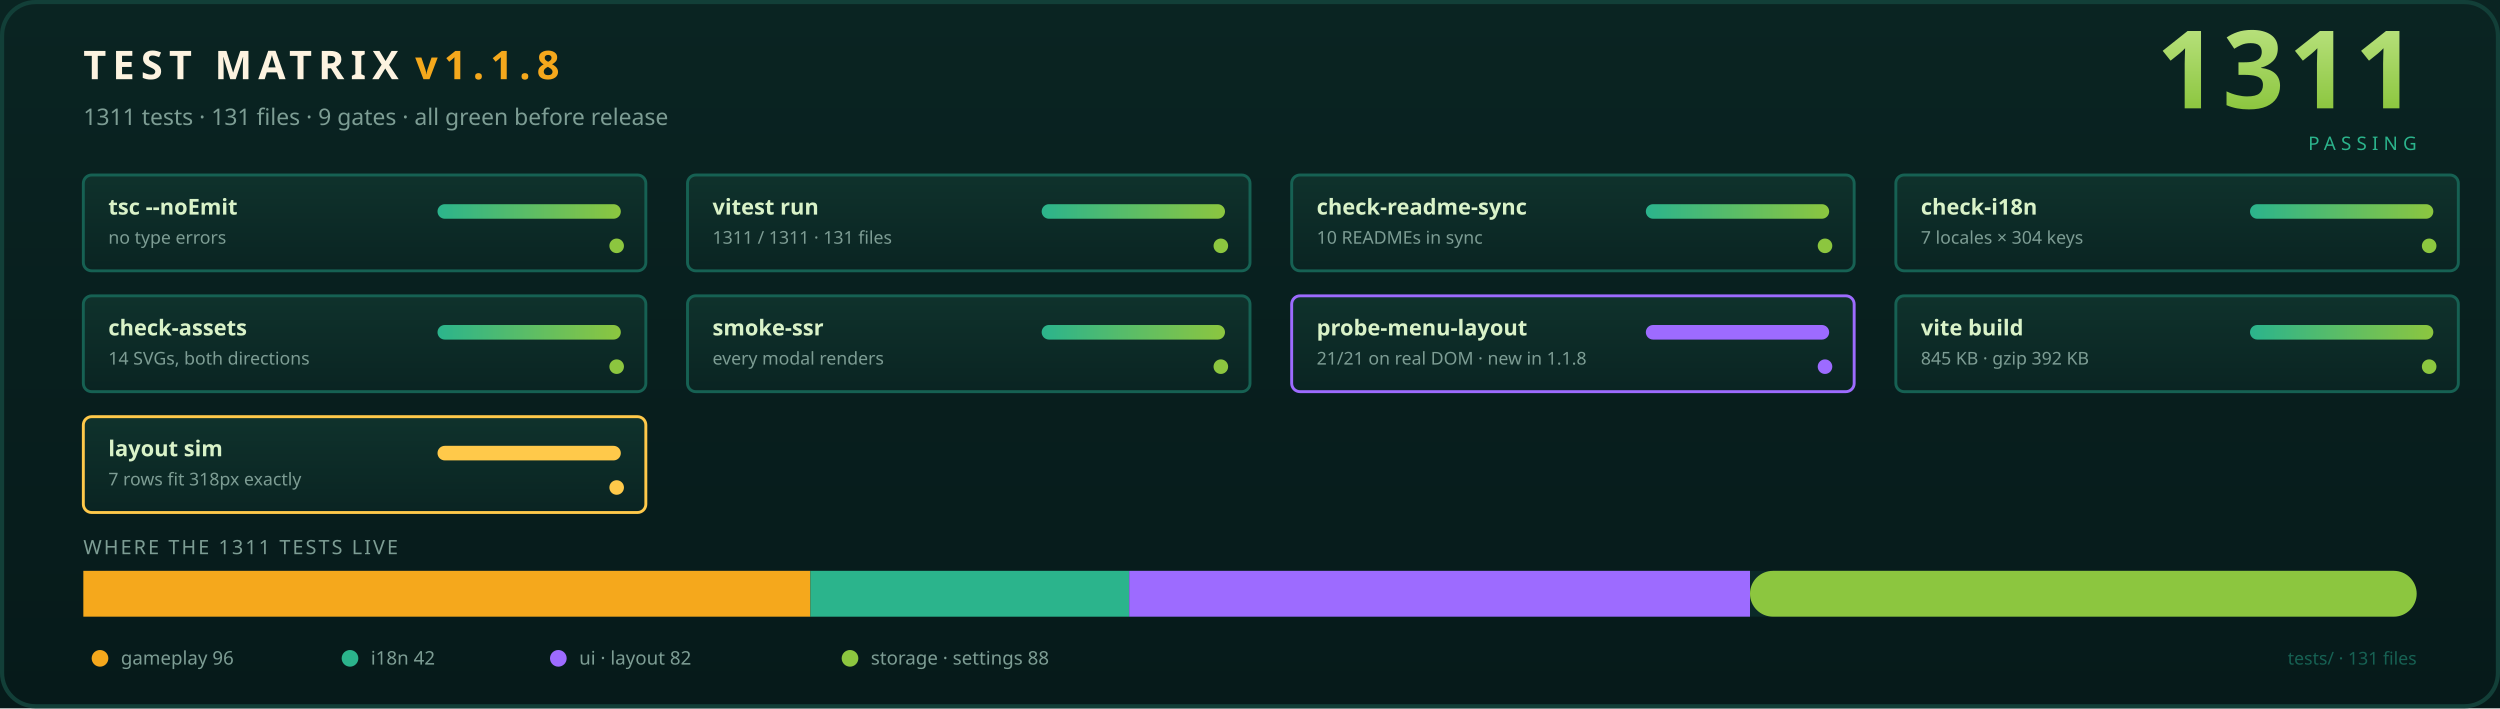
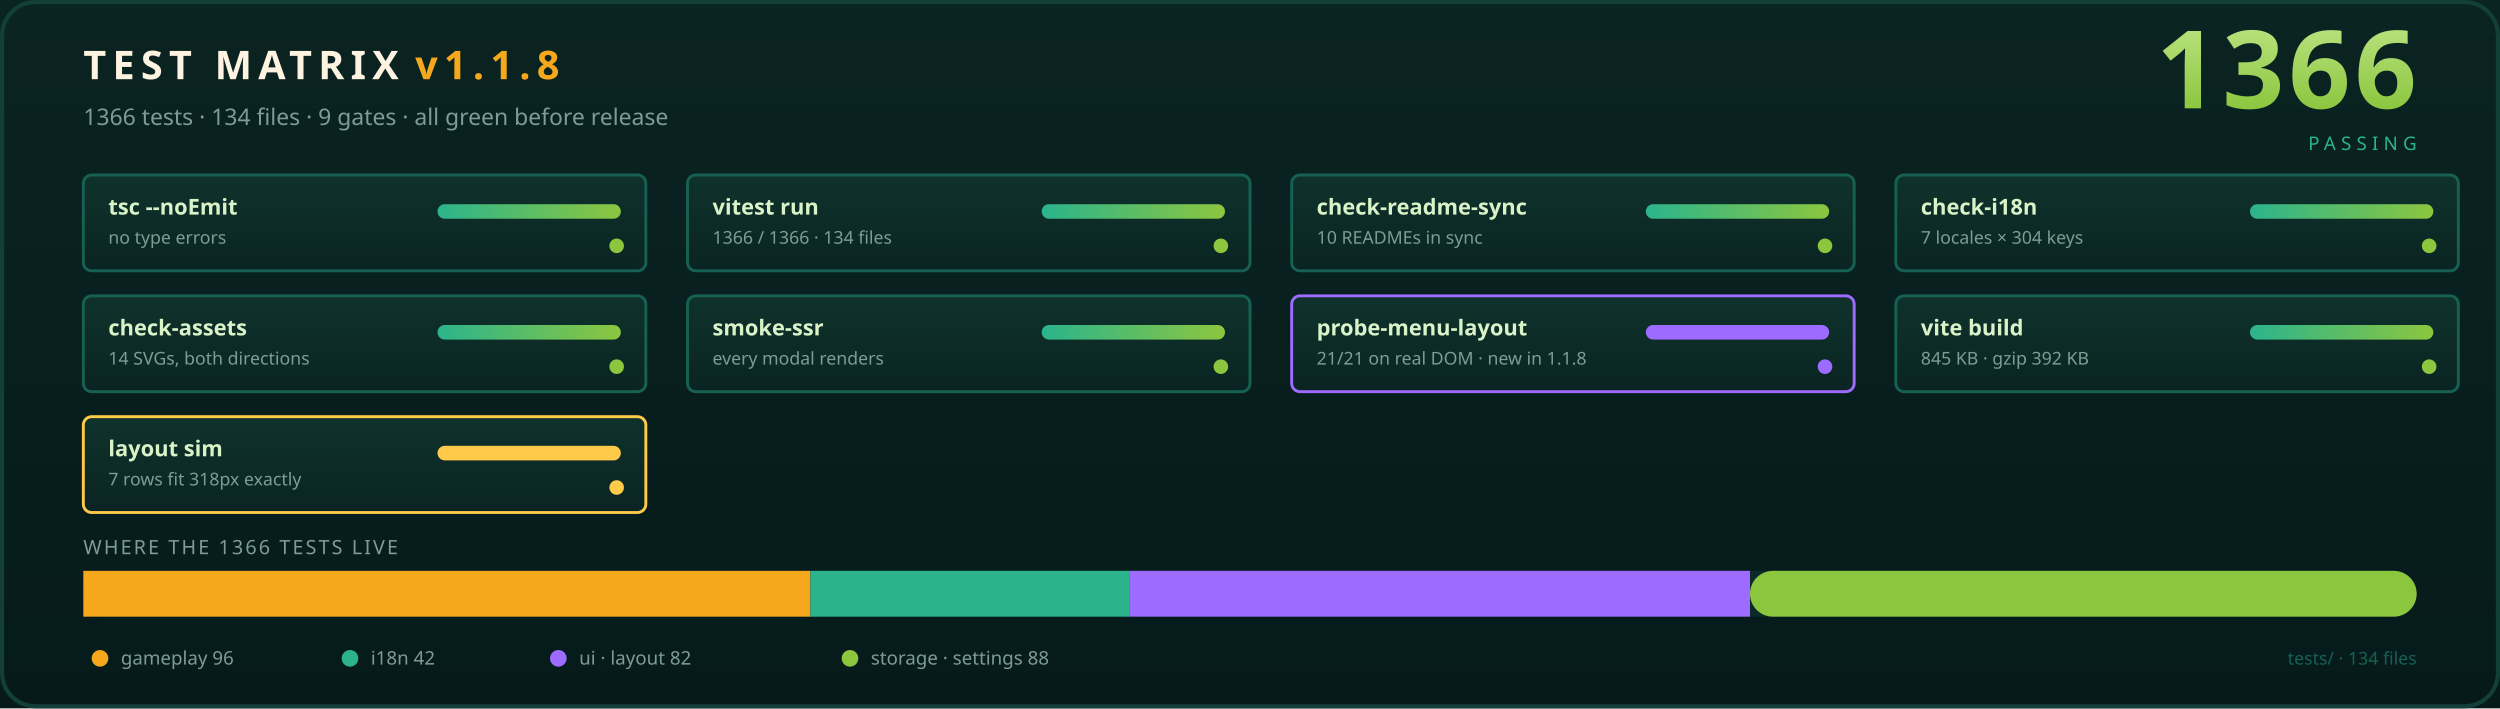
- <svg xmlns="http://www.w3.org/2000/svg" viewBox="0 0 1200 340" role="img" aria-label="Ma trận kiểm thử Lọ Chéo v1.1.8 — 1311 test trên 131 file, 9 cổng kiểm tra, phân bố theo nhóm (hoạt họa SMIL)">
+ <svg xmlns="http://www.w3.org/2000/svg" viewBox="0 0 1200 340" role="img" aria-label="Ma trận kiểm thử Lọ Chéo v1.1.8 — 1366 test trên 134 file, 9 cổng kiểm tra, phân bố theo nhóm (hoạt họa SMIL)">
  <defs>
    <filter id="tm-glow" x="-40%" y="-40%" width="180%" height="180%">
      <feGaussianBlur stdDeviation="4" result="b" />
      <feMerge>
        <feMergeNode in="b" />
        <feMergeNode in="SourceGraphic" />
      </feMerge>
    </filter>
    <linearGradient id="tmBg" x1="0" y1="0" x2="0" y2="1">
      <stop offset="0" stop-color="#0a2422" />
      <stop offset="1" stop-color="#061a1a" />
    </linearGradient>
    <linearGradient id="tmCard" x1="0" y1="0" x2="0" y2="1">
      <stop offset="0" stop-color="#0f322c" />
      <stop offset="1" stop-color="#0a2422" />
    </linearGradient>
    <linearGradient id="tmBar" x1="0" y1="0" x2="1" y2="0">
      <stop offset="0" stop-color="#2bb48c" />
      <stop offset="1" stop-color="#8cc63f" />
    </linearGradient>
    <linearGradient id="tmBig" x1="0" y1="0" x2="0" y2="1">
      <stop offset="0" stop-color="#b6e07a" />
      <stop offset="1" stop-color="#8cc63f" />
    </linearGradient>
  </defs>
  <rect width="1200" height="340" fill="url(#tmBg)" />
  <rect x="1" y="1" width="1198" height="338" rx="16" fill="none" stroke="#123f38" stroke-width="2" />
  <text x="40" y="38" font-family="'Arial Black','Bungee',sans-serif" font-weight="900" font-size="19" letter-spacing="3" fill="#fdf3e0">TEST MATRIX <tspan fill="#f5a81c">v1.1.8</tspan>
  </text>
-   <text x="40" y="60" font-family="system-ui,sans-serif" font-size="11" fill="#7d9d94">1311 tests · 131 files · 9 gates · all green before release</text>
-   <text x="1160" y="52" text-anchor="end" font-family="'Arial Black','Bungee',sans-serif" font-weight="900" font-size="52" fill="url(#tmBig)" letter-spacing="2">1311</text>
+   <text x="40" y="60" font-family="system-ui,sans-serif" font-size="11" fill="#7d9d94">1366 tests · 134 files · 9 gates · all green before release</text>
+   <text x="1160" y="52" text-anchor="end" font-family="'Arial Black','Bungee',sans-serif" font-weight="900" font-size="52" fill="url(#tmBig)" letter-spacing="2">1366</text>
  <text x="1160" y="72" text-anchor="end" font-family="system-ui,sans-serif" font-size="9" letter-spacing="2.5" fill="#2bb48c">PASSING</text>
  <g font-family="system-ui,sans-serif">
    <g transform="translate(40,84)">
      <rect width="270" height="46" rx="4" fill="url(#tmCard)" stroke="#166153" stroke-width="1.4" />
      <text x="12" y="19" font-size="10.5" fill="#d9f2c8" font-weight="700">tsc --noEmit</text>
      <text x="12" y="33" font-size="8.5" fill="#7d9d94">no type errors</text>
      <rect x="170" y="14" width="88" height="7" rx="3.5" fill="#0b2a28" />
      <rect x="170" y="14" width="88" height="7" rx="3.5" fill="url(#tmBar)">
        <animate attributeName="opacity" values="0.6;1;1;0.6" dur="9s" repeatCount="indefinite" />
      </rect>
      <circle cx="256" cy="34" r="3.5" fill="#8cc63f">
        <animate attributeName="opacity" values="1;0.3;1" dur="2.4s" repeatCount="indefinite" />
      </circle>
    </g>
    <g transform="translate(330,84)">
      <rect width="270" height="46" rx="4" fill="url(#tmCard)" stroke="#166153" stroke-width="1.4" />
      <text x="12" y="19" font-size="10.5" fill="#d9f2c8" font-weight="700">vitest run</text>
-       <text x="12" y="33" font-size="8.5" fill="#7d9d94">1311 / 1311 · 131 files</text>
+       <text x="12" y="33" font-size="8.5" fill="#7d9d94">1366 / 1366 · 134 files</text>
      <rect x="170" y="14" width="88" height="7" rx="3.5" fill="#0b2a28" />
      <rect x="170" y="14" width="88" height="7" rx="3.5" fill="url(#tmBar)">
        <animate attributeName="opacity" values="0.6;1;1;0.6" dur="9s" begin="0.6s" repeatCount="indefinite" />
      </rect>
      <circle cx="256" cy="34" r="3.5" fill="#8cc63f">
        <animate attributeName="opacity" values="1;0.3;1" dur="2.4s" begin="0.3s" repeatCount="indefinite" />
      </circle>
    </g>
    <g transform="translate(620,84)">
      <rect width="270" height="46" rx="4" fill="url(#tmCard)" stroke="#166153" stroke-width="1.4" />
      <text x="12" y="19" font-size="10.5" fill="#d9f2c8" font-weight="700">check-readme-sync</text>
      <text x="12" y="33" font-size="8.5" fill="#7d9d94">10 READMEs in sync</text>
      <rect x="170" y="14" width="88" height="7" rx="3.5" fill="#0b2a28" />
      <rect x="170" y="14" width="88" height="7" rx="3.5" fill="url(#tmBar)">
        <animate attributeName="opacity" values="0.6;1;1;0.6" dur="9s" begin="1.2s" repeatCount="indefinite" />
      </rect>
      <circle cx="256" cy="34" r="3.5" fill="#8cc63f">
        <animate attributeName="opacity" values="1;0.3;1" dur="2.4s" begin="0.6s" repeatCount="indefinite" />
      </circle>
    </g>
    <g transform="translate(910,84)">
      <rect width="270" height="46" rx="4" fill="url(#tmCard)" stroke="#166153" stroke-width="1.4" />
      <text x="12" y="19" font-size="10.5" fill="#d9f2c8" font-weight="700">check-i18n</text>
      <text x="12" y="33" font-size="8.5" fill="#7d9d94">7 locales × 304 keys</text>
      <rect x="170" y="14" width="88" height="7" rx="3.5" fill="#0b2a28" />
      <rect x="170" y="14" width="88" height="7" rx="3.5" fill="url(#tmBar)">
        <animate attributeName="opacity" values="0.6;1;1;0.6" dur="9s" begin="1.8s" repeatCount="indefinite" />
      </rect>
      <circle cx="256" cy="34" r="3.5" fill="#8cc63f">
        <animate attributeName="opacity" values="1;0.3;1" dur="2.4s" begin="0.9s" repeatCount="indefinite" />
      </circle>
    </g>
    <g transform="translate(40,142)">
      <rect width="270" height="46" rx="4" fill="url(#tmCard)" stroke="#166153" stroke-width="1.4" />
      <text x="12" y="19" font-size="10.5" fill="#d9f2c8" font-weight="700">check-assets</text>
      <text x="12" y="33" font-size="8.5" fill="#7d9d94">14 SVGs, both directions</text>
      <rect x="170" y="14" width="88" height="7" rx="3.5" fill="#0b2a28" />
      <rect x="170" y="14" width="88" height="7" rx="3.5" fill="url(#tmBar)">
        <animate attributeName="opacity" values="0.6;1;1;0.6" dur="9s" begin="2.4s" repeatCount="indefinite" />
      </rect>
      <circle cx="256" cy="34" r="3.5" fill="#8cc63f">
        <animate attributeName="opacity" values="1;0.3;1" dur="2.4s" begin="1.2s" repeatCount="indefinite" />
      </circle>
    </g>
    <g transform="translate(330,142)">
      <rect width="270" height="46" rx="4" fill="url(#tmCard)" stroke="#166153" stroke-width="1.4" />
      <text x="12" y="19" font-size="10.5" fill="#d9f2c8" font-weight="700">smoke-ssr</text>
      <text x="12" y="33" font-size="8.5" fill="#7d9d94">every modal renders</text>
      <rect x="170" y="14" width="88" height="7" rx="3.5" fill="#0b2a28" />
      <rect x="170" y="14" width="88" height="7" rx="3.5" fill="url(#tmBar)">
        <animate attributeName="opacity" values="0.6;1;1;0.6" dur="9s" begin="3s" repeatCount="indefinite" />
      </rect>
      <circle cx="256" cy="34" r="3.5" fill="#8cc63f">
        <animate attributeName="opacity" values="1;0.3;1" dur="2.4s" begin="1.5s" repeatCount="indefinite" />
      </circle>
    </g>
    <g transform="translate(620,142)">
      <rect width="270" height="46" rx="4" fill="url(#tmCard)" stroke="#9d6bff" stroke-width="1.4" />
      <text x="12" y="19" font-size="10.5" fill="#d9f2c8" font-weight="700">probe-menu-layout</text>
      <text x="12" y="33" font-size="8.5" fill="#7d9d94">21/21 on real DOM · new in 1.1.8</text>
      <rect x="170" y="14" width="88" height="7" rx="3.5" fill="#0b2a28" />
      <rect x="170" y="14" width="88" height="7" rx="3.5" fill="#9d6bff" />
      <circle cx="256" cy="34" r="3.5" fill="#9d6bff">
        <animate attributeName="opacity" values="1;0.3;1" dur="2.4s" begin="1.8s" repeatCount="indefinite" />
      </circle>
    </g>
    <g transform="translate(910,142)">
      <rect width="270" height="46" rx="4" fill="url(#tmCard)" stroke="#166153" stroke-width="1.4" />
      <text x="12" y="19" font-size="10.5" fill="#d9f2c8" font-weight="700">vite build</text>
      <text x="12" y="33" font-size="8.5" fill="#7d9d94">845 KB · gzip 392 KB</text>
      <rect x="170" y="14" width="88" height="7" rx="3.5" fill="#0b2a28" />
      <rect x="170" y="14" width="88" height="7" rx="3.5" fill="url(#tmBar)">
        <animate attributeName="opacity" values="0.6;1;1;0.6" dur="9s" begin="4.2s" repeatCount="indefinite" />
      </rect>
      <circle cx="256" cy="34" r="3.5" fill="#8cc63f">
        <animate attributeName="opacity" values="1;0.3;1" dur="2.4s" begin="2.1s" repeatCount="indefinite" />
      </circle>
    </g>
    <g transform="translate(40,200)">
      <rect width="270" height="46" rx="4" fill="url(#tmCard)" stroke="#ffc94a" stroke-width="1.4" />
      <text x="12" y="19" font-size="10.5" fill="#d9f2c8" font-weight="700">layout sim</text>
      <text x="12" y="33" font-size="8.5" fill="#7d9d94">7 rows fit 318px exactly</text>
      <rect x="170" y="14" width="88" height="7" rx="3.5" fill="#0b2a28" />
      <rect x="170" y="14" width="88" height="7" rx="3.5" fill="#ffc94a" />
      <circle cx="256" cy="34" r="3.5" fill="#ffc94a">
        <animate attributeName="opacity" values="1;0.3;1" dur="2.4s" begin="2.4s" repeatCount="indefinite" />
      </circle>
    </g>
  </g>
-   <text x="40" y="266" font-family="system-ui,sans-serif" font-size="9.5" letter-spacing="1" fill="#7d9d94">WHERE THE 1311 TESTS LIVE</text>
+   <text x="40" y="266" font-family="system-ui,sans-serif" font-size="9.5" letter-spacing="1" fill="#7d9d94">WHERE THE 1366 TESTS LIVE</text>
  <g transform="translate(40,274)">
    <rect width="1120" height="22" rx="11" fill="#0b2a28" />
    <rect x="0" y="0" width="349" height="22" fill="#f5a81c">
      <animate attributeName="opacity" values="0.55;1;1;0.55" dur="9s" begin="0s" repeatCount="indefinite" />
    </rect>
    <rect x="349" y="0" width="153" height="22" fill="#2bb48c">
      <animate attributeName="opacity" values="0.55;1;1;0.55" dur="9s" begin="0.8s" repeatCount="indefinite" />
    </rect>
    <rect x="502" y="0" width="298" height="22" fill="#9d6bff">
      <animate attributeName="opacity" values="0.55;1;1;0.55" dur="9s" begin="1.6s" repeatCount="indefinite" />
    </rect>
    <rect x="800" y="0" width="320" height="22" rx="11" fill="#8cc63f">
      <animate attributeName="opacity" values="0.55;1;1;0.55" dur="9s" begin="2.4s" repeatCount="indefinite" />
    </rect>
  </g>
  <g font-family="system-ui,sans-serif" font-size="9" fill="#7d9d94">
    <circle cx="48" cy="316" r="4" fill="#f5a81c" />
    <text x="58" y="319">gameplay 96</text>
    <circle cx="168" cy="316" r="4" fill="#2bb48c" />
    <text x="178" y="319">i18n 42</text>
    <circle cx="268" cy="316" r="4" fill="#9d6bff" />
    <text x="278" y="319">ui · layout 82</text>
    <circle cx="408" cy="316" r="4" fill="#8cc63f" />
    <text x="418" y="319">storage · settings 88</text>
  </g>
-   <text x="1160" y="319" text-anchor="end" font-family="system-ui,sans-serif" font-size="8.5" fill="#166153">tests/ · 131 files</text>
+   <text x="1160" y="319" text-anchor="end" font-family="system-ui,sans-serif" font-size="8.5" fill="#166153">tests/ · 134 files</text>
</svg>
